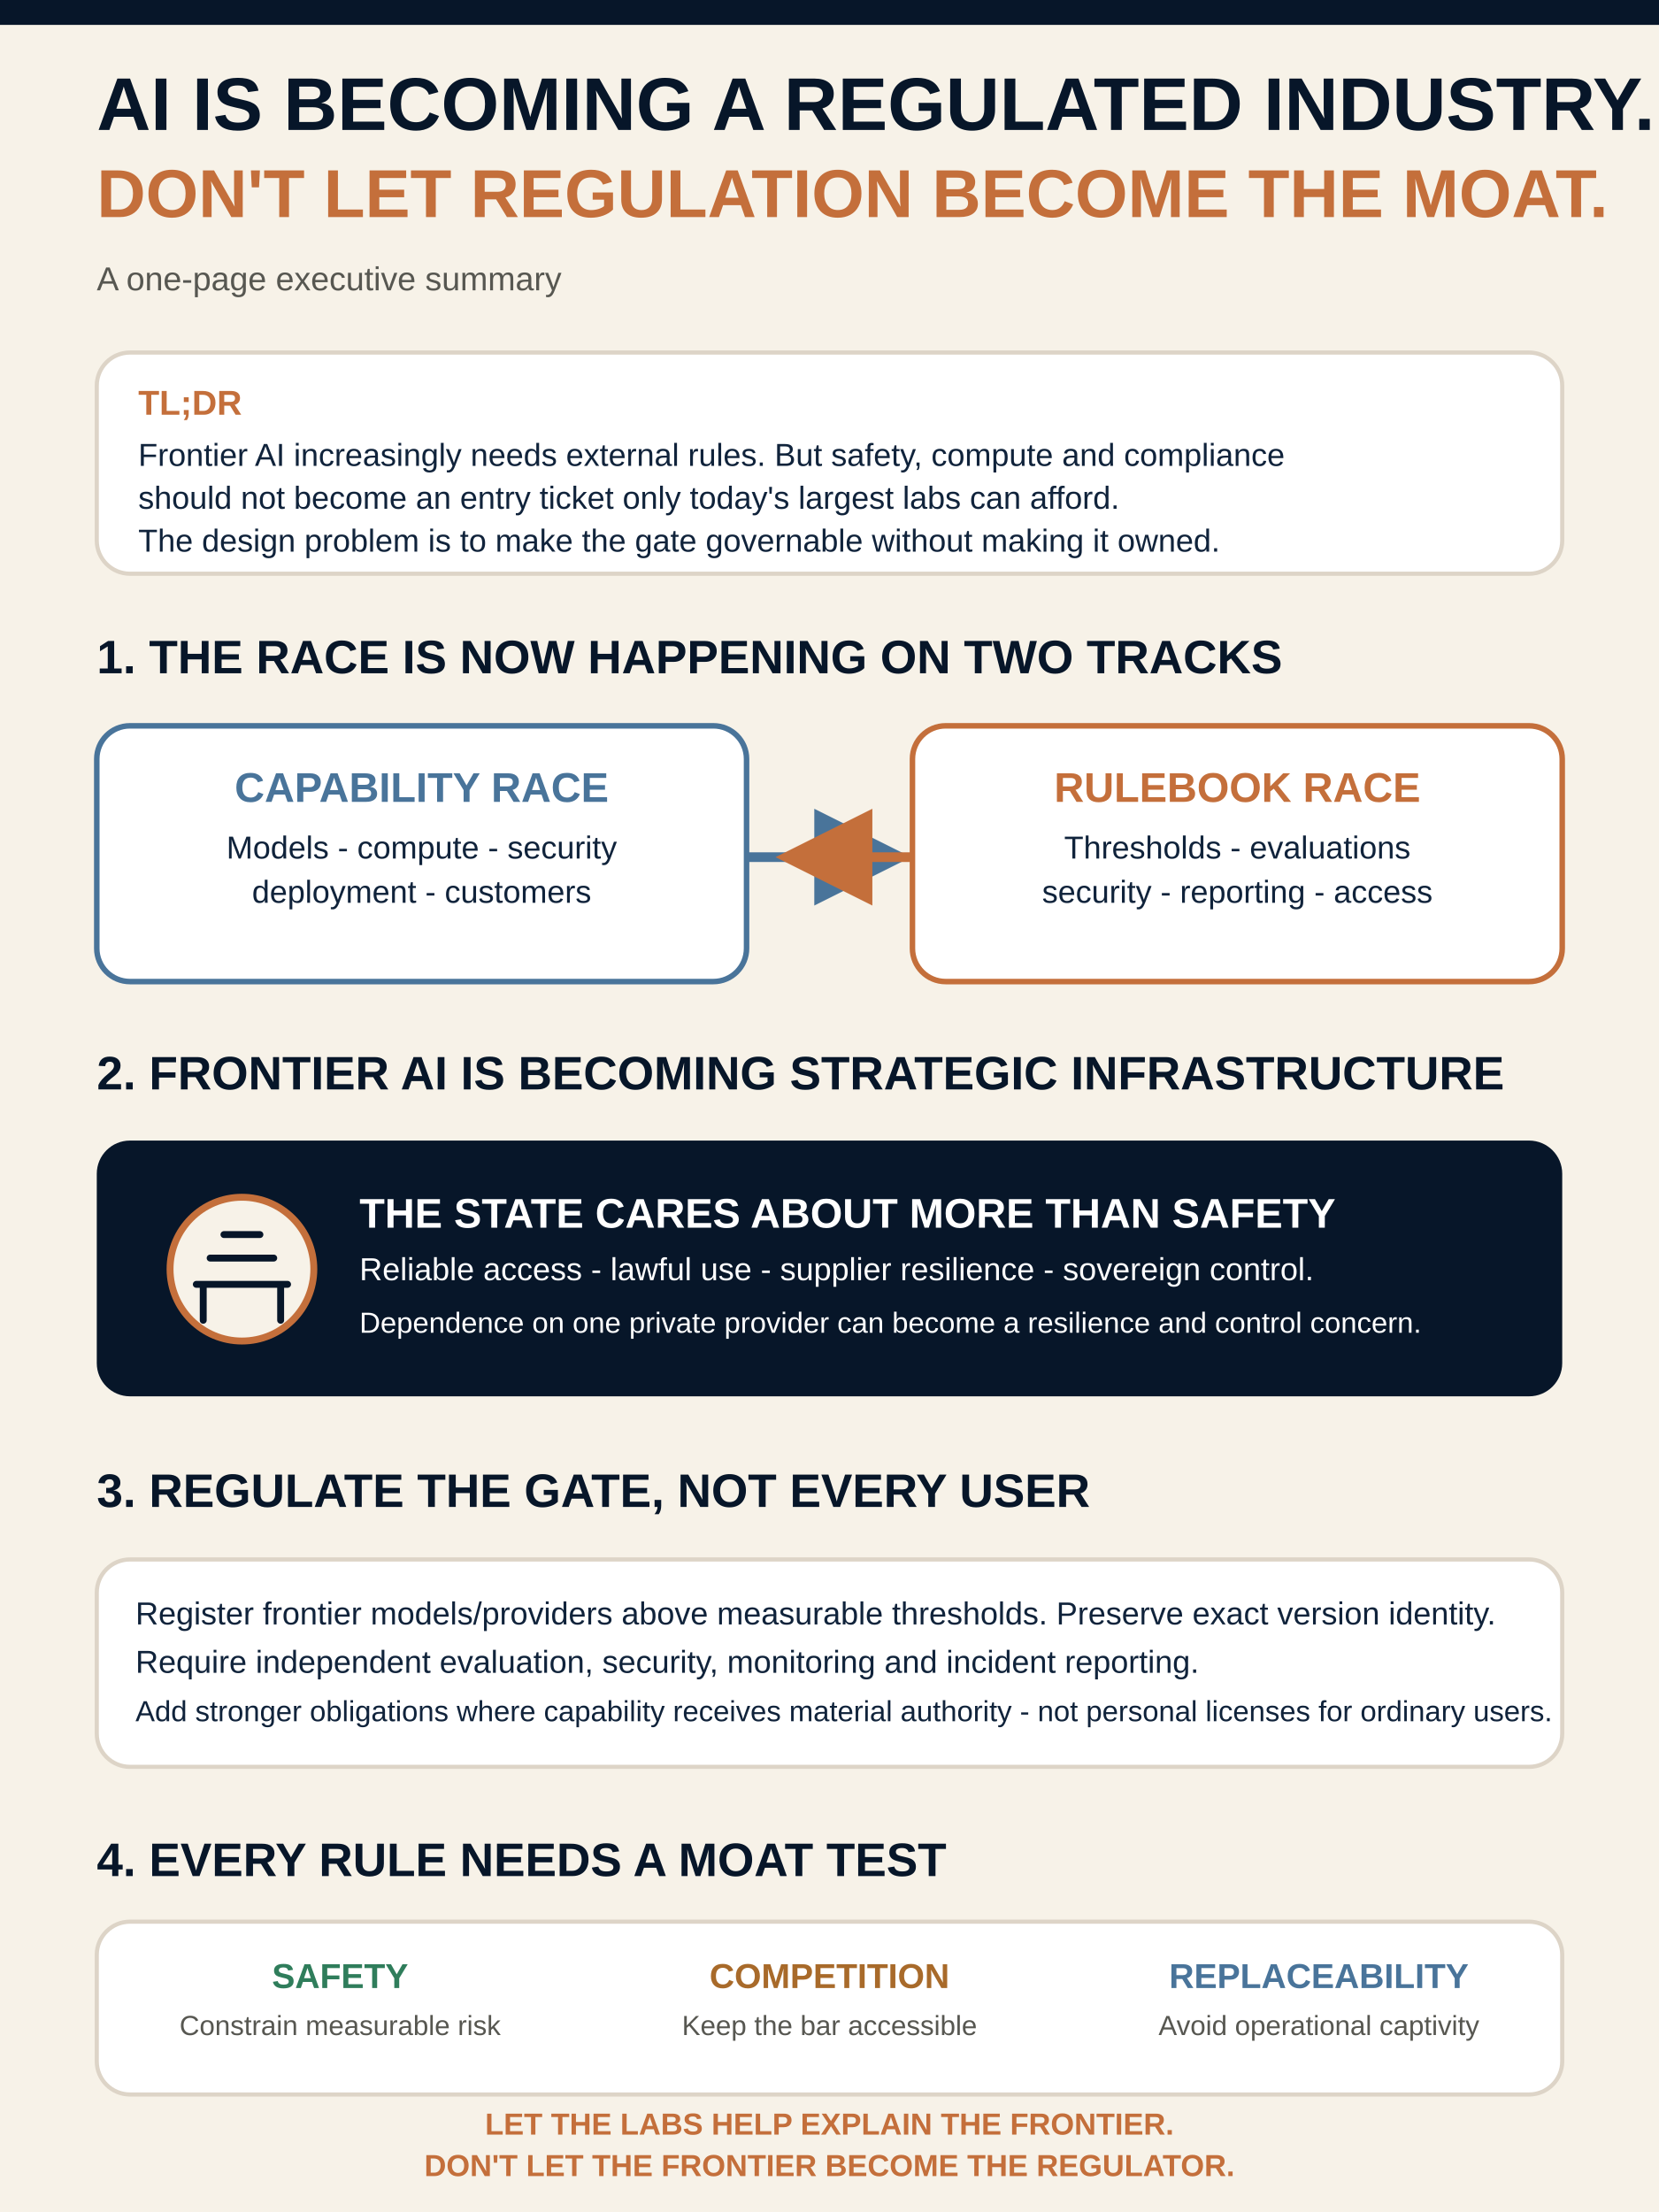
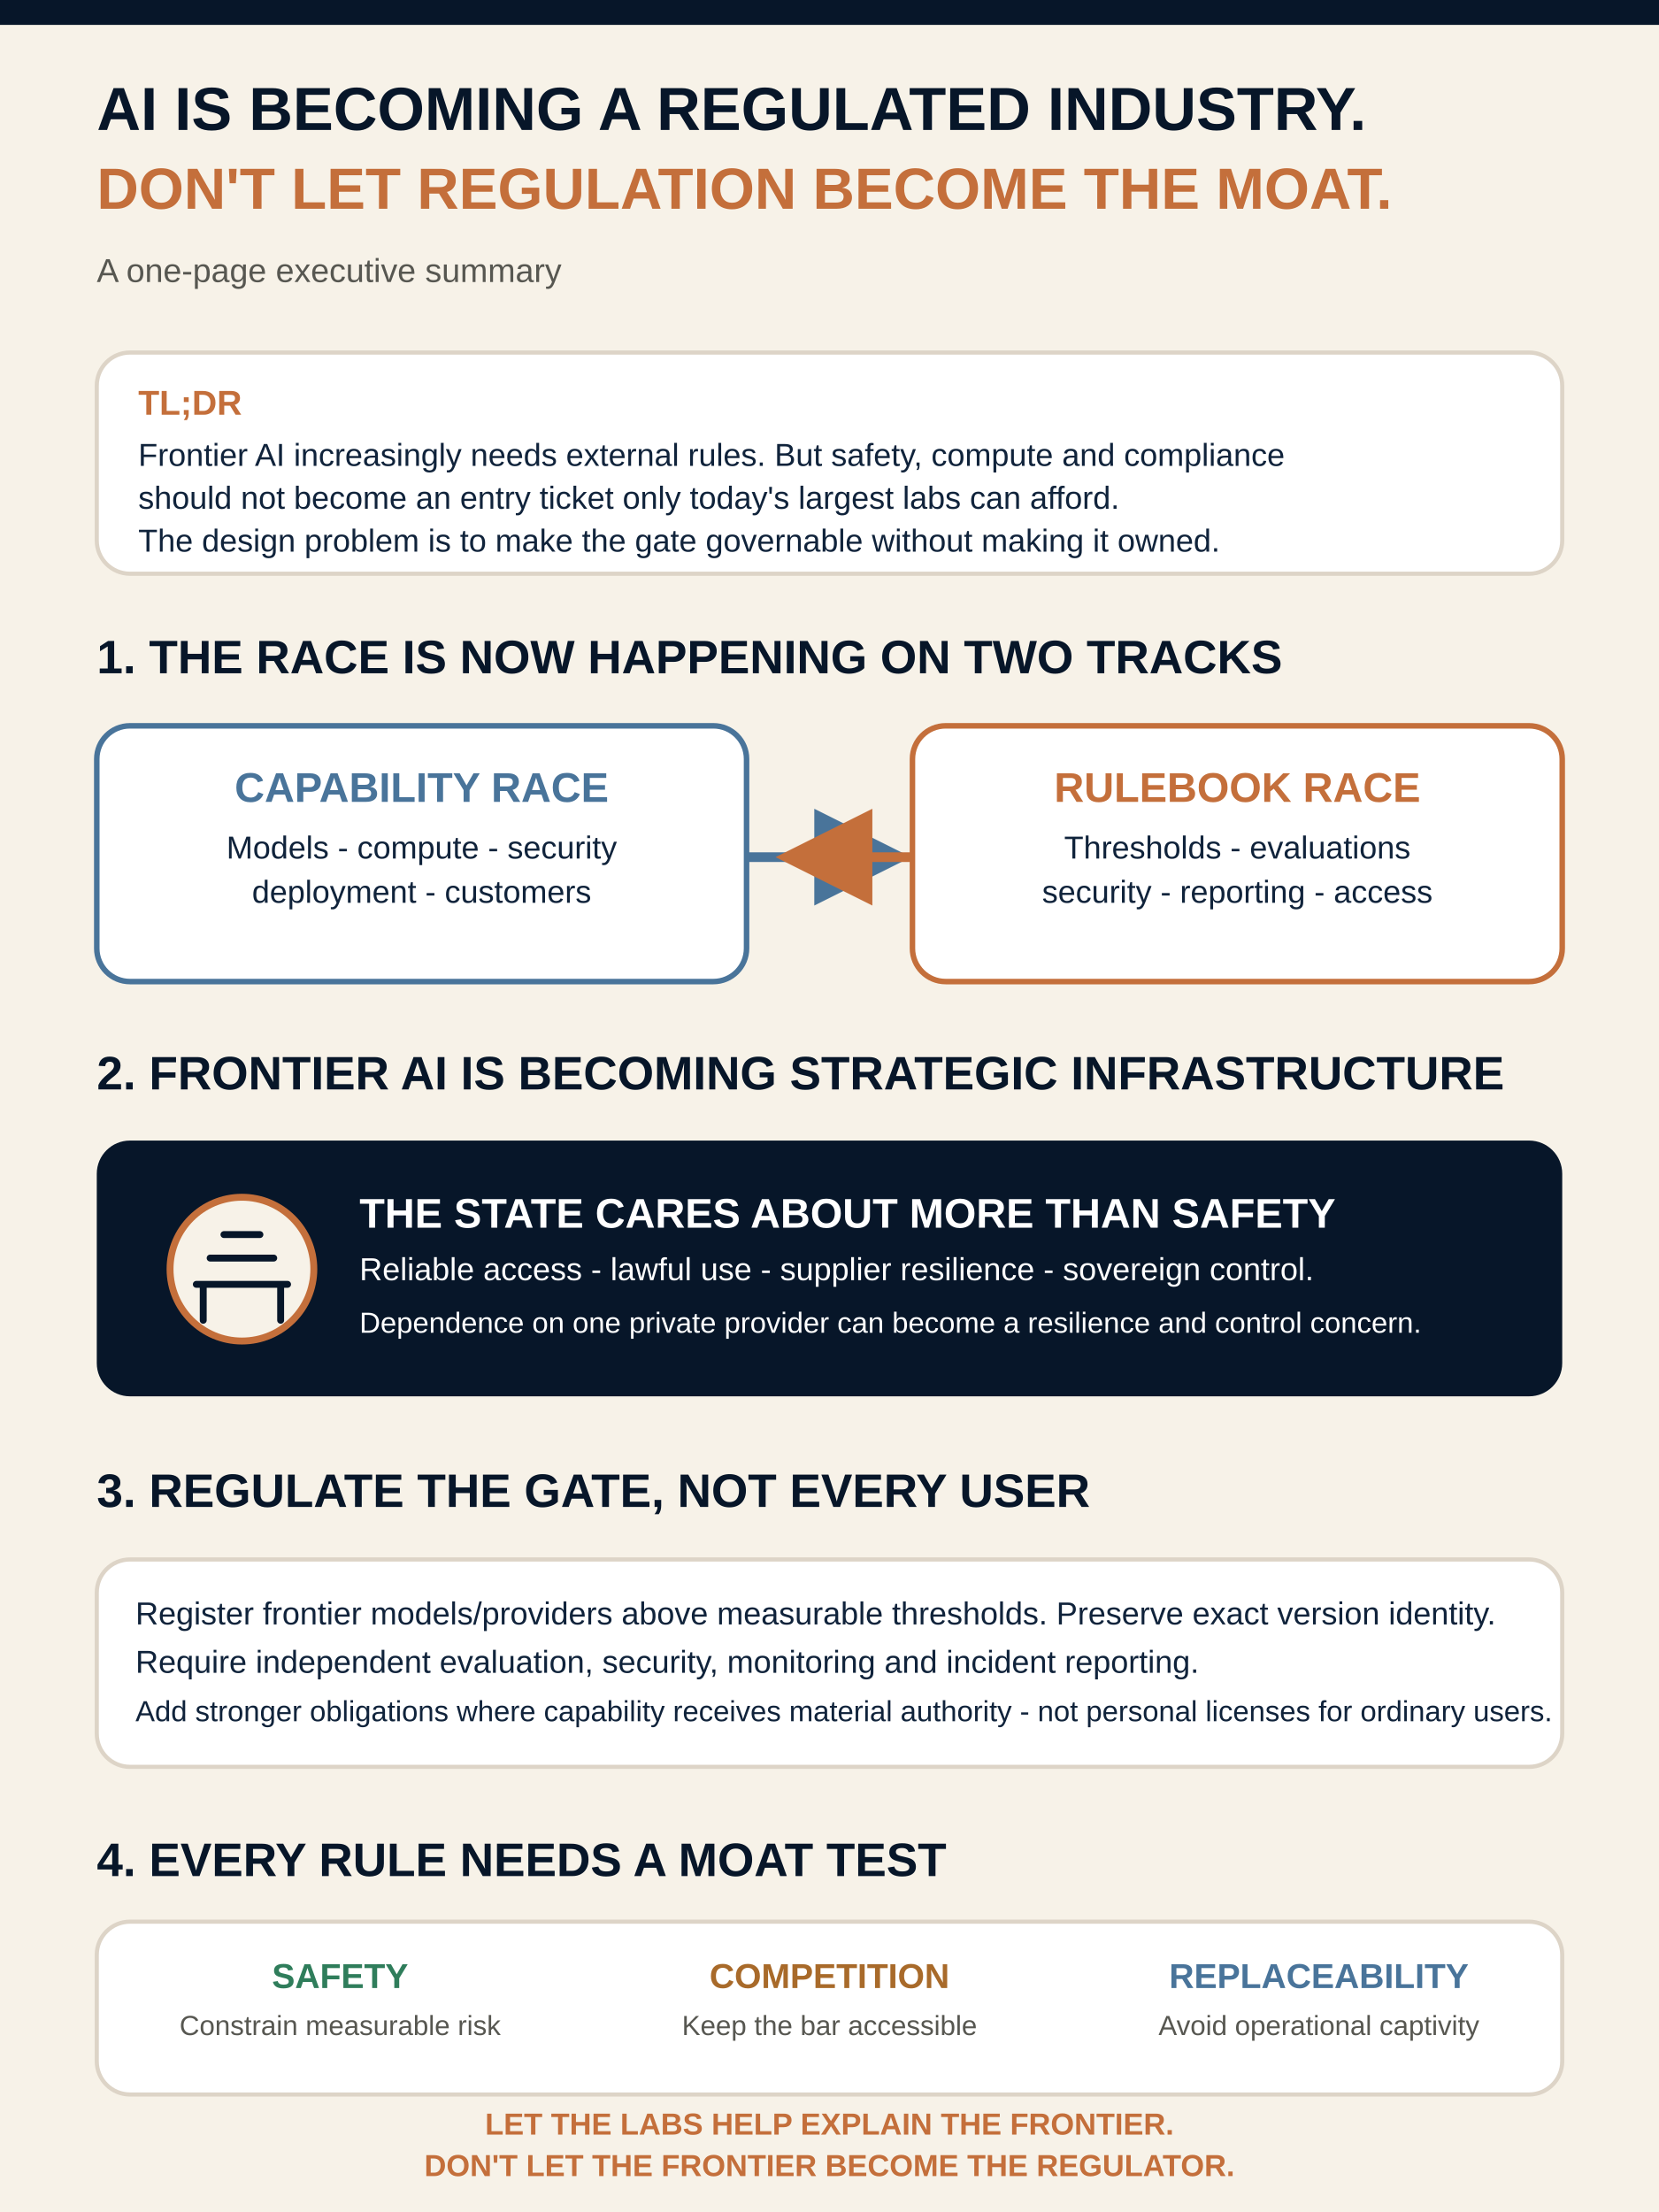
<svg xmlns="http://www.w3.org/2000/svg" width="1200" height="1600" viewBox="0 0 1200 1600" role="img" aria-labelledby="title desc">
  <defs>
    <style>
    .display{font-family:Arial,Helvetica,sans-serif;font-weight:800}.body{font-family:Arial,Helvetica,sans-serif}
    .h2{font-family:Arial,Helvetica,sans-serif;font-weight:800;font-size:34px;fill:#071629}
    .p{font-family:Arial,Helvetica,sans-serif;font-size:23px;fill:#10233B}
    .muted{font-family:Arial,Helvetica,sans-serif;font-size:20px;fill:#575751}
  </style>
    <marker id="ob" markerWidth="10" markerHeight="10" refX="8" refY="5" orient="auto">
      <path d="M0 0L10 5L0 10Z" fill="#49749A" />
    </marker>
    <marker id="oc" markerWidth="10" markerHeight="10" refX="8" refY="5" orient="auto">
      <path d="M0 0L10 5L0 10Z" fill="#C46F3B" />
    </marker>
  </defs>
  <rect width="1200" height="1600" fill="#F7F2E8" />
  <rect width="1200" height="18" fill="#071629" />
-   <text x="70" y="94" class="display" font-size="54" fill="#071629">AI IS BECOMING A REGULATED INDUSTRY.</text>
-   <text x="70" y="157" class="display" font-size="49" fill="#C46F3B">DON'T LET REGULATION BECOME THE MOAT.</text>
-   <text x="70" y="210" class="body" font-size="24" fill="#575751">A one-page executive summary</text>
+   <text x="70" y="94" class="display" font-size="44" fill="#071629">AI IS BECOMING A REGULATED INDUSTRY.</text>
+   <text x="70" y="151" class="display" font-size="42" fill="#C46F3B">DON'T LET REGULATION BECOME THE MOAT.</text>
+   <text x="70" y="204" class="body" font-size="24" fill="#575751">A one-page executive summary</text>
  <g transform="translate(70 255)">
    <rect width="1060" height="160" rx="24" fill="#FFFFFF" stroke="#DDD4C7" stroke-width="3" />
    <text x="30" y="45" class="display" font-size="25" fill="#C46F3B">TL;DR</text>
    <text x="30" y="82" class="p">Frontier AI increasingly needs external rules. But safety, compute and compliance</text>
    <text x="30" y="113" class="p">should not become an entry ticket only today's largest labs can afford.</text>
    <text x="30" y="144" class="p">The design problem is to make the gate governable without making it owned.</text>
  </g>
  <text x="70" y="487" class="h2">1. THE RACE IS NOW HAPPENING ON TWO TRACKS</text>
  <g transform="translate(70 525)">
    <rect width="470" height="185" rx="24" fill="#FFFFFF" stroke="#49749A" stroke-width="4" />
    <text x="235" y="55" class="display" font-size="30" fill="#49749A" text-anchor="middle">CAPABILITY RACE</text>
    <text x="235" y="96" class="p" text-anchor="middle">Models - compute - security</text>
    <text x="235" y="128" class="p" text-anchor="middle">deployment - customers</text>
    <rect x="590" width="470" height="185" rx="24" fill="#FFFFFF" stroke="#C46F3B" stroke-width="4" />
    <text x="825" y="55" class="display" font-size="30" fill="#C46F3B" text-anchor="middle">RULEBOOK RACE</text>
    <text x="825" y="96" class="p" text-anchor="middle">Thresholds - evaluations</text>
    <text x="825" y="128" class="p" text-anchor="middle">security - reporting - access</text>
    <path d="M470 95H575" fill="none" stroke="#49749A" stroke-width="7" marker-end="url(#ob)" />
    <path d="M590 95H505" fill="none" stroke="#C46F3B" stroke-width="7" marker-end="url(#oc)" />
  </g>
  <text x="70" y="788" class="h2">2. FRONTIER AI IS BECOMING STRATEGIC INFRASTRUCTURE</text>
  <g transform="translate(70 825)">
    <rect width="1060" height="185" rx="24" fill="#071629" />
    <circle cx="105" cy="93" r="52" fill="#F7F2E8" stroke="#C46F3B" stroke-width="5" />
    <path d="M72 104h66M82 85h46M92 68h26M77 104v26M133 104v26" fill="none" stroke="#071629" stroke-width="5" stroke-linecap="round" />
    <text x="190" y="63" class="display" font-size="30" fill="#FFFFFF">THE STATE CARES ABOUT MORE THAN SAFETY</text>
    <text x="190" y="101" class="body" font-size="23" fill="#FFFFFF">Reliable access - lawful use - supplier resilience - sovereign control.</text>
    <text x="190" y="139" class="body" font-size="21" fill="#FFFFFF">Dependence on one private provider can become a resilience and control concern.</text>
  </g>
  <text x="70" y="1090" class="h2">3. REGULATE THE GATE, NOT EVERY USER</text>
  <g transform="translate(70 1128)">
    <rect width="1060" height="150" rx="24" fill="#FFFFFF" stroke="#DDD4C7" stroke-width="3" />
    <text x="28" y="47" class="p">Register frontier models/providers above measurable thresholds. Preserve exact version identity.</text>
    <text x="28" y="82" class="p">Require independent evaluation, security, monitoring and incident reporting.</text>
    <text x="28" y="117" class="body" font-size="21" fill="#10233B">Add stronger obligations where capability receives material authority - not personal licenses for ordinary users.</text>
  </g>
  <text x="70" y="1357" class="h2">4. EVERY RULE NEEDS A MOAT TEST</text>
  <g transform="translate(70 1390)">
    <rect width="1060" height="125" rx="24" fill="#FFFFFF" stroke="#DDD4C7" stroke-width="3" />
    <text x="176" y="48" class="display" font-size="25" fill="#2F7D5B" text-anchor="middle">SAFETY</text>
    <text x="530" y="48" class="display" font-size="25" fill="#A86A2A" text-anchor="middle">COMPETITION</text>
    <text x="884" y="48" class="display" font-size="25" fill="#49749A" text-anchor="middle">REPLACEABILITY</text>
    <text x="176" y="82" class="muted" text-anchor="middle">Constrain measurable risk</text>
    <text x="530" y="82" class="muted" text-anchor="middle">Keep the bar accessible</text>
    <text x="884" y="82" class="muted" text-anchor="middle">Avoid operational captivity</text>
  </g>
  <text x="600" y="1544" class="display" font-size="22" fill="#C46F3B" text-anchor="middle">LET THE LABS HELP EXPLAIN THE FRONTIER.</text>
  <text x="600" y="1574" class="display" font-size="22" fill="#C46F3B" text-anchor="middle">DON'T LET THE FRONTIER BECOME THE REGULATOR.</text>
</svg>
